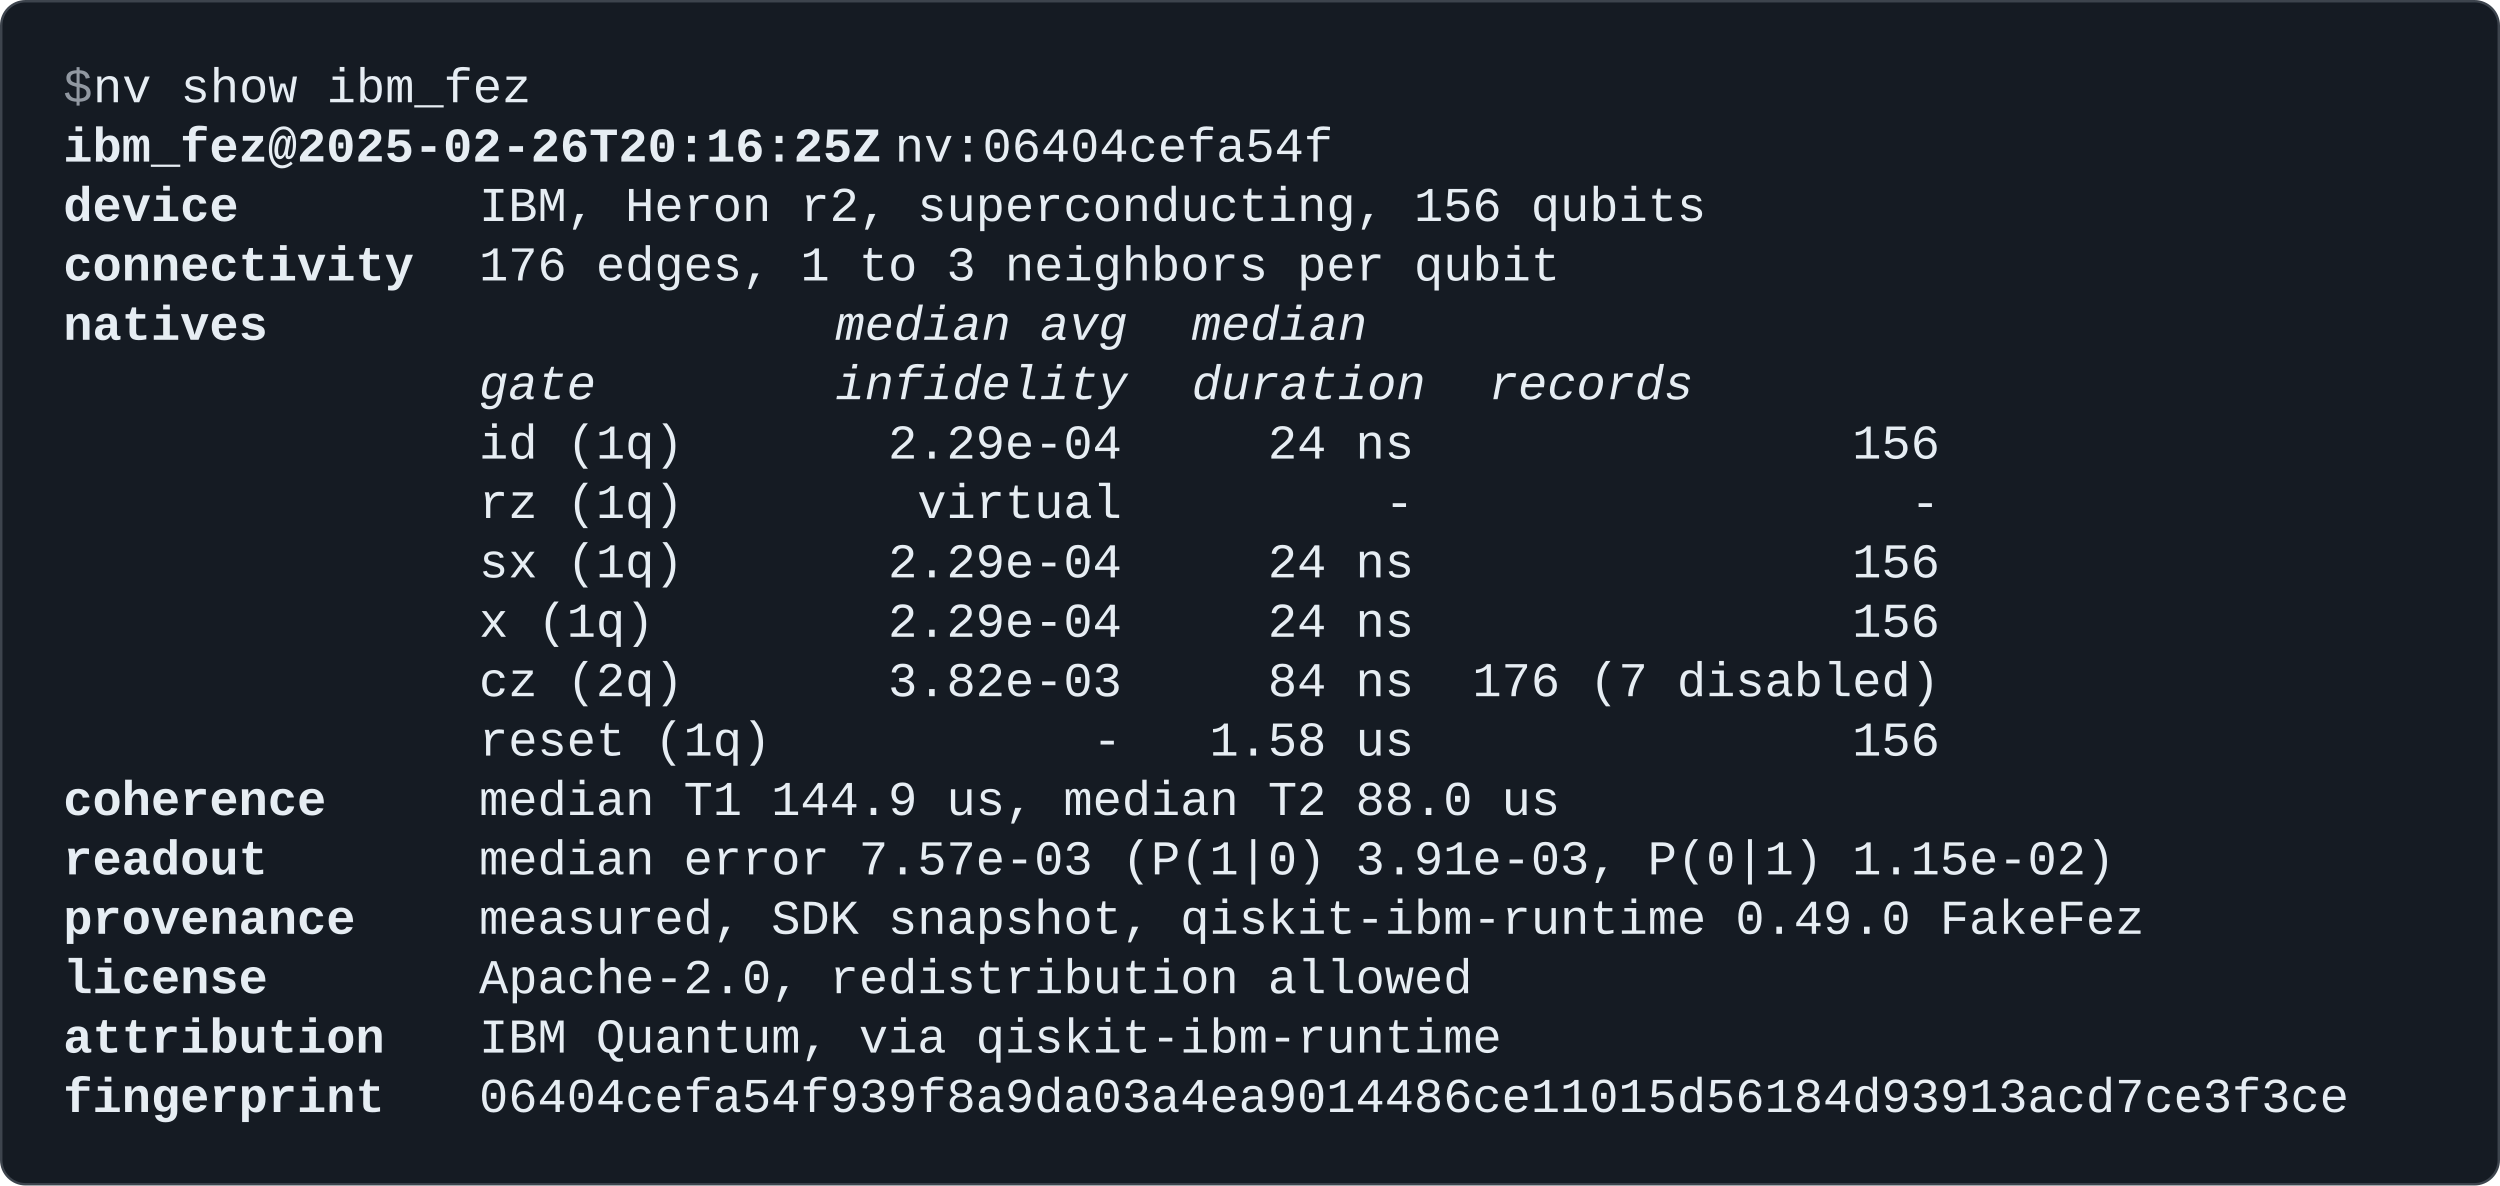
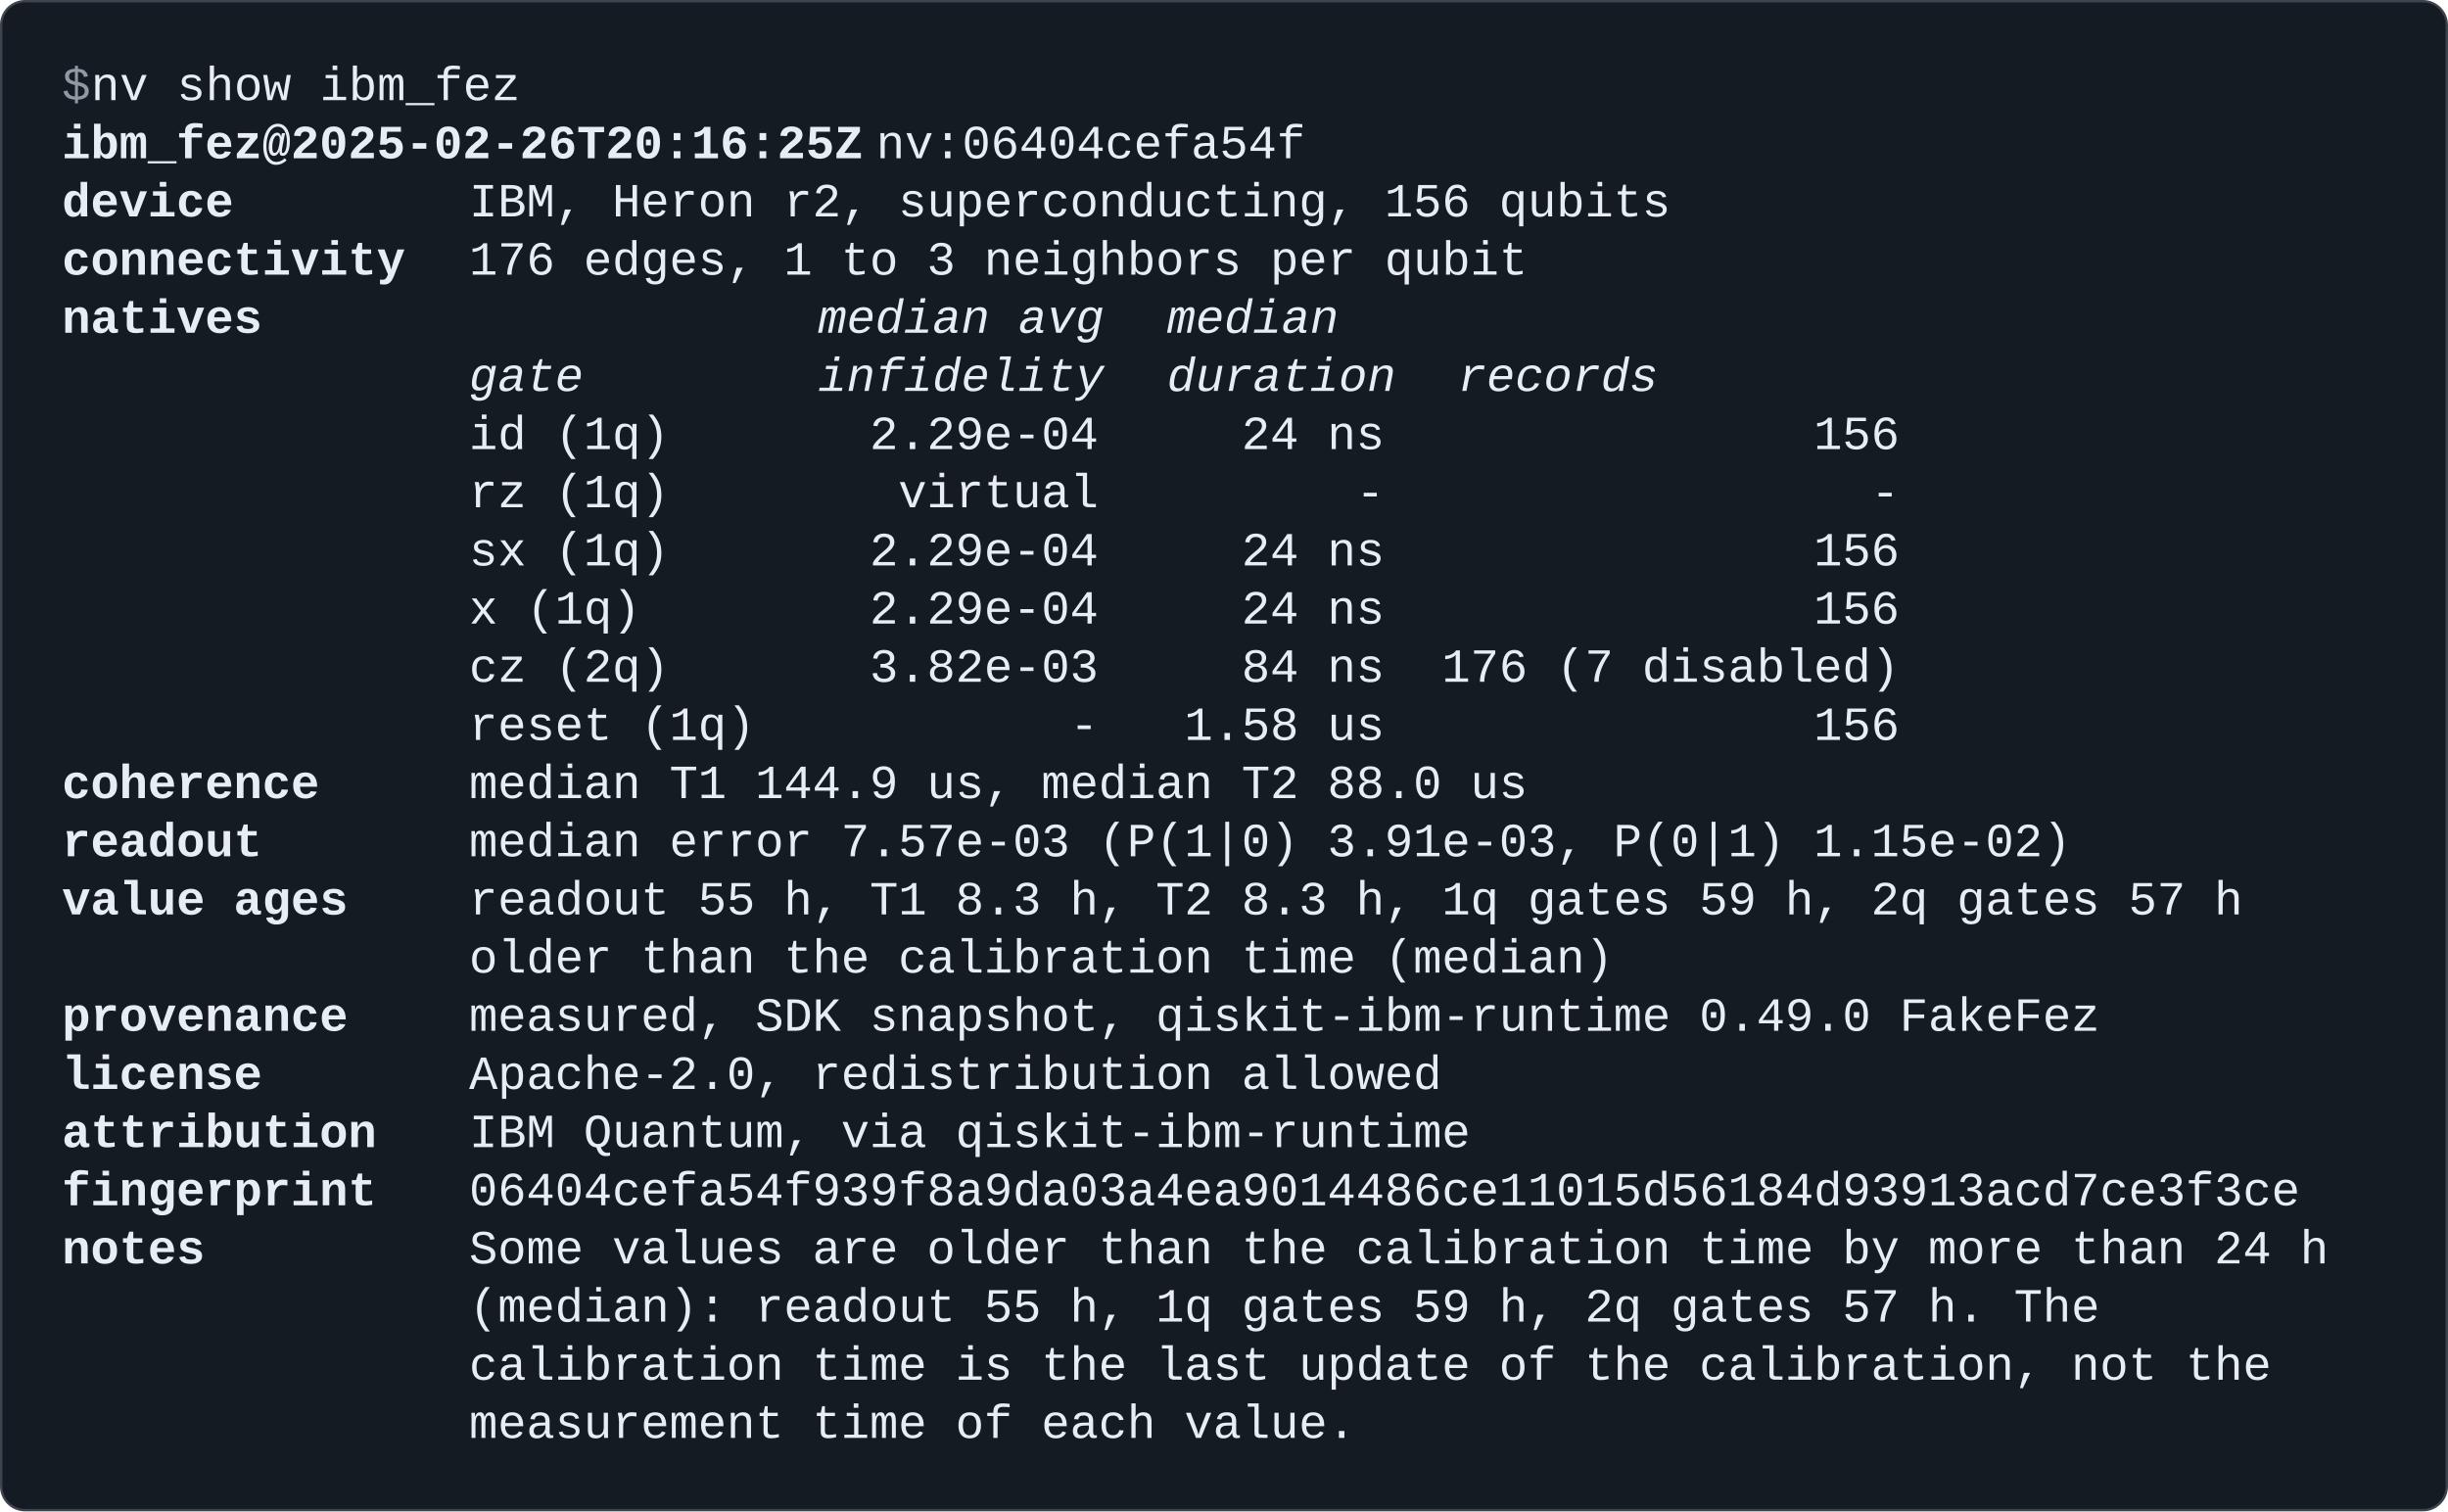
- <svg xmlns="http://www.w3.org/2000/svg" viewBox="0 0 1027 487" width="1027" height="487" role="img" aria-label="Output of nv show ibm_fez">
+ <svg xmlns="http://www.w3.org/2000/svg" viewBox="0 0 1027 634" width="1027" height="634" role="img" aria-label="Output of nv show ibm_fez">
  <style>
.nv-matrix { font-family: ui-monospace, SFMono-Regular, 'SF Mono', Menlo, Consolas, 'Liberation Mono', monospace; font-size: 20px; }
.nv-r1 { fill: #9198a1 }
.nv-r2 { fill: #e6edf3 }
.nv-r3 { fill: #e6edf3;font-weight: bold }
.nv-r4 { fill: #e6edf3;font-style: italic; }
</style>
  <defs>
    <clipPath id="nv-line-0">
      <rect x="0" y="1.5" width="976" height="24.65" />
    </clipPath>
    <clipPath id="nv-line-1">
      <rect x="0" y="25.9" width="976" height="24.65" />
    </clipPath>
    <clipPath id="nv-line-2">
      <rect x="0" y="50.3" width="976" height="24.65" />
    </clipPath>
    <clipPath id="nv-line-3">
      <rect x="0" y="74.7" width="976" height="24.65" />
    </clipPath>
    <clipPath id="nv-line-4">
      <rect x="0" y="99.1" width="976" height="24.65" />
    </clipPath>
    <clipPath id="nv-line-5">
      <rect x="0" y="123.5" width="976" height="24.65" />
    </clipPath>
    <clipPath id="nv-line-6">
      <rect x="0" y="147.9" width="976" height="24.65" />
    </clipPath>
    <clipPath id="nv-line-7">
      <rect x="0" y="172.3" width="976" height="24.65" />
    </clipPath>
    <clipPath id="nv-line-8">
      <rect x="0" y="196.7" width="976" height="24.65" />
    </clipPath>
    <clipPath id="nv-line-9">
      <rect x="0" y="221.1" width="976" height="24.65" />
    </clipPath>
    <clipPath id="nv-line-10">
      <rect x="0" y="245.5" width="976" height="24.65" />
    </clipPath>
    <clipPath id="nv-line-11">
      <rect x="0" y="269.9" width="976" height="24.65" />
    </clipPath>
    <clipPath id="nv-line-12">
      <rect x="0" y="294.3" width="976" height="24.65" />
    </clipPath>
    <clipPath id="nv-line-13">
      <rect x="0" y="318.7" width="976" height="24.65" />
    </clipPath>
    <clipPath id="nv-line-14">
      <rect x="0" y="343.1" width="976" height="24.65" />
    </clipPath>
    <clipPath id="nv-line-15">
      <rect x="0" y="367.5" width="976" height="24.65" />
    </clipPath>
    <clipPath id="nv-line-16">
      <rect x="0" y="391.9" width="976" height="24.65" />
    </clipPath>
+     <clipPath id="nv-line-17">
+       <rect x="0" y="416.3" width="976" height="24.65" />
+     </clipPath>
+     <clipPath id="nv-line-18">
+       <rect x="0" y="440.7" width="976" height="24.65" />
+     </clipPath>
+     <clipPath id="nv-line-19">
+       <rect x="0" y="465.1" width="976" height="24.65" />
+     </clipPath>
+     <clipPath id="nv-line-20">
+       <rect x="0" y="489.5" width="976" height="24.65" />
+     </clipPath>
+     <clipPath id="nv-line-21">
+       <rect x="0" y="513.9" width="976" height="24.65" />
+     </clipPath>
+     <clipPath id="nv-line-22">
+       <rect x="0" y="538.3" width="976" height="24.65" />
+     </clipPath>
  </defs>
-   <rect x="0.5" y="0.5" width="1026" height="486" rx="10" fill="#151b23" stroke="#3d444d" />
+   <rect x="0.5" y="0.5" width="1026" height="633" rx="10" fill="#151b23" stroke="#3d444d" />
  <g transform="translate(26 22)">
    <g class="nv-matrix">
      <text class="nv-r1" x="0" y="20" textLength="12.2" clip-path="url(#nv-line-0)">$</text>
      <text class="nv-r2" x="12.2" y="20" textLength="195.2" clip-path="url(#nv-line-0)"> nv show ibm_fez</text>
      <text class="nv-r2" x="976" y="20" textLength="12.2" clip-path="url(#nv-line-0)">
</text>
      <text class="nv-r3" x="0" y="44.4" textLength="341.6" clip-path="url(#nv-line-1)">ibm_fez@2025-02-26T20:16:25Z</text>
      <text class="nv-r2" x="341.6" y="44.4" textLength="207.4" clip-path="url(#nv-line-1)">  nv:06404cefa54f</text>
      <text class="nv-r2" x="976" y="44.4" textLength="12.2" clip-path="url(#nv-line-1)">
</text>
      <text class="nv-r3" x="0" y="68.8" textLength="146.4" clip-path="url(#nv-line-2)">device      </text>
      <text class="nv-r2" x="170.8" y="68.8" textLength="512.4" clip-path="url(#nv-line-2)">IBM, Heron r2, superconducting, 156 qubits</text>
      <text class="nv-r2" x="976" y="68.8" textLength="12.2" clip-path="url(#nv-line-2)">
</text>
      <text class="nv-r3" x="0" y="93.2" textLength="146.4" clip-path="url(#nv-line-3)">connectivity</text>
      <text class="nv-r2" x="170.8" y="93.2" textLength="451.4" clip-path="url(#nv-line-3)">176 edges, 1 to 3 neighbors per qubit</text>
      <text class="nv-r2" x="976" y="93.2" textLength="12.2" clip-path="url(#nv-line-3)">
</text>
      <text class="nv-r3" x="0" y="117.6" textLength="146.4" clip-path="url(#nv-line-4)">natives     </text>
      <text class="nv-r4" x="317.2" y="117.6" textLength="122" clip-path="url(#nv-line-4)">median avg</text>
      <text class="nv-r4" x="463.6" y="117.6" textLength="97.6" clip-path="url(#nv-line-4)">  median</text>
      <text class="nv-r2" x="976" y="117.6" textLength="12.2" clip-path="url(#nv-line-4)">
</text>
      <text class="nv-r4" x="170.8" y="142" textLength="122" clip-path="url(#nv-line-5)">gate      </text>
      <text class="nv-r4" x="317.2" y="142" textLength="122" clip-path="url(#nv-line-5)">infidelity</text>
      <text class="nv-r4" x="463.6" y="142" textLength="97.6" clip-path="url(#nv-line-5)">duration</text>
      <text class="nv-r4" x="585.6" y="142" textLength="195.2" clip-path="url(#nv-line-5)">         records</text>
      <text class="nv-r2" x="976" y="142" textLength="12.2" clip-path="url(#nv-line-5)">
</text>
      <text class="nv-r2" x="170.8" y="166.4" textLength="610" clip-path="url(#nv-line-6)">id (1q)       2.29e-04     24 ns               156</text>
      <text class="nv-r2" x="976" y="166.4" textLength="12.2" clip-path="url(#nv-line-6)">
</text>
      <text class="nv-r2" x="170.8" y="190.8" textLength="610" clip-path="url(#nv-line-7)">rz (1q)        virtual         -                 -</text>
      <text class="nv-r2" x="976" y="190.8" textLength="12.2" clip-path="url(#nv-line-7)">
</text>
      <text class="nv-r2" x="170.8" y="215.2" textLength="610" clip-path="url(#nv-line-8)">sx (1q)       2.29e-04     24 ns               156</text>
      <text class="nv-r2" x="976" y="215.2" textLength="12.2" clip-path="url(#nv-line-8)">
</text>
      <text class="nv-r2" x="170.8" y="239.6" textLength="610" clip-path="url(#nv-line-9)">x (1q)        2.29e-04     24 ns               156</text>
      <text class="nv-r2" x="976" y="239.6" textLength="12.2" clip-path="url(#nv-line-9)">
</text>
      <text class="nv-r2" x="170.8" y="264" textLength="610" clip-path="url(#nv-line-10)">cz (2q)       3.82e-03     84 ns  176 (7 disabled)</text>
      <text class="nv-r2" x="976" y="264" textLength="12.2" clip-path="url(#nv-line-10)">
</text>
      <text class="nv-r2" x="170.8" y="288.4" textLength="610" clip-path="url(#nv-line-11)">reset (1q)           -   1.58 us               156</text>
      <text class="nv-r2" x="976" y="288.4" textLength="12.2" clip-path="url(#nv-line-11)">
</text>
      <text class="nv-r3" x="0" y="312.8" textLength="146.4" clip-path="url(#nv-line-12)">coherence   </text>
      <text class="nv-r2" x="170.8" y="312.8" textLength="451.4" clip-path="url(#nv-line-12)">median T1 144.9 us, median T2 88.0 us</text>
      <text class="nv-r2" x="976" y="312.8" textLength="12.2" clip-path="url(#nv-line-12)">
</text>
      <text class="nv-r3" x="0" y="337.2" textLength="146.4" clip-path="url(#nv-line-13)">readout     </text>
      <text class="nv-r2" x="170.8" y="337.2" textLength="683.2" clip-path="url(#nv-line-13)">median error 7.57e-03 (P(1|0) 3.91e-03, P(0|1) 1.15e-02)</text>
      <text class="nv-r2" x="976" y="337.2" textLength="12.2" clip-path="url(#nv-line-13)">
</text>
-       <text class="nv-r3" x="0" y="361.6" textLength="146.4" clip-path="url(#nv-line-14)">provenance  </text>
-       <text class="nv-r2" x="170.8" y="361.6" textLength="695.4" clip-path="url(#nv-line-14)">measured, SDK snapshot, qiskit-ibm-runtime 0.49.0 FakeFez</text>
+       <text class="nv-r3" x="0" y="361.6" textLength="146.4" clip-path="url(#nv-line-14)">value ages  </text>
+       <text class="nv-r2" x="170.8" y="361.6" textLength="756.4" clip-path="url(#nv-line-14)">readout 55 h, T1 8.3 h, T2 8.3 h, 1q gates 59 h, 2q gates 57 h</text>
      <text class="nv-r2" x="976" y="361.6" textLength="12.2" clip-path="url(#nv-line-14)">
</text>
-       <text class="nv-r3" x="0" y="386" textLength="146.4" clip-path="url(#nv-line-15)">license     </text>
-       <text class="nv-r2" x="170.8" y="386" textLength="414.8" clip-path="url(#nv-line-15)">Apache-2.0, redistribution allowed</text>
+       <text class="nv-r2" x="170.8" y="386" textLength="488" clip-path="url(#nv-line-15)">older than the calibration time (median)</text>
      <text class="nv-r2" x="976" y="386" textLength="12.2" clip-path="url(#nv-line-15)">
</text>
-       <text class="nv-r3" x="0" y="410.4" textLength="146.4" clip-path="url(#nv-line-16)">attribution </text>
-       <text class="nv-r2" x="170.8" y="410.4" textLength="427" clip-path="url(#nv-line-16)">IBM Quantum, via qiskit-ibm-runtime</text>
+       <text class="nv-r3" x="0" y="410.4" textLength="146.4" clip-path="url(#nv-line-16)">provenance  </text>
+       <text class="nv-r2" x="170.8" y="410.4" textLength="695.4" clip-path="url(#nv-line-16)">measured, SDK snapshot, qiskit-ibm-runtime 0.49.0 FakeFez</text>
      <text class="nv-r2" x="976" y="410.4" textLength="12.2" clip-path="url(#nv-line-16)">
</text>
-       <text class="nv-r3" x="0" y="434.8" textLength="146.4" clip-path="url(#nv-line-17)">fingerprint </text>
-       <text class="nv-r2" x="170.8" y="434.8" textLength="780.8" clip-path="url(#nv-line-17)">06404cefa54f939f8a9da03a4ea9014486ce11015d56184d93913acd7ce3f3ce</text>
+       <text class="nv-r3" x="0" y="434.8" textLength="146.4" clip-path="url(#nv-line-17)">license     </text>
+       <text class="nv-r2" x="170.8" y="434.8" textLength="414.8" clip-path="url(#nv-line-17)">Apache-2.0, redistribution allowed</text>
      <text class="nv-r2" x="976" y="434.8" textLength="12.2" clip-path="url(#nv-line-17)">
+ </text>
+       <text class="nv-r3" x="0" y="459.2" textLength="146.4" clip-path="url(#nv-line-18)">attribution </text>
+       <text class="nv-r2" x="170.8" y="459.2" textLength="427" clip-path="url(#nv-line-18)">IBM Quantum, via qiskit-ibm-runtime</text>
+       <text class="nv-r2" x="976" y="459.2" textLength="12.2" clip-path="url(#nv-line-18)">
+ </text>
+       <text class="nv-r3" x="0" y="483.6" textLength="146.4" clip-path="url(#nv-line-19)">fingerprint </text>
+       <text class="nv-r2" x="170.8" y="483.6" textLength="780.8" clip-path="url(#nv-line-19)">06404cefa54f939f8a9da03a4ea9014486ce11015d56184d93913acd7ce3f3ce</text>
+       <text class="nv-r2" x="976" y="483.6" textLength="12.2" clip-path="url(#nv-line-19)">
+ </text>
+       <text class="nv-r3" x="0" y="508" textLength="146.4" clip-path="url(#nv-line-20)">notes       </text>
+       <text class="nv-r2" x="170.8" y="508" textLength="793" clip-path="url(#nv-line-20)">Some values are older than the calibration time by more than 24 h</text>
+       <text class="nv-r2" x="976" y="508" textLength="12.2" clip-path="url(#nv-line-20)">
+ </text>
+       <text class="nv-r2" x="170.8" y="532.4" textLength="695.4" clip-path="url(#nv-line-21)">(median): readout 55 h, 1q gates 59 h, 2q gates 57 h. The</text>
+       <text class="nv-r2" x="976" y="532.4" textLength="12.2" clip-path="url(#nv-line-21)">
+ </text>
+       <text class="nv-r2" x="170.8" y="556.8" textLength="768.6" clip-path="url(#nv-line-22)">calibration time is the last update of the calibration, not the</text>
+       <text class="nv-r2" x="976" y="556.8" textLength="12.2" clip-path="url(#nv-line-22)">
+ </text>
+       <text class="nv-r2" x="170.8" y="581.2" textLength="378.2" clip-path="url(#nv-line-23)">measurement time of each value.</text>
+       <text class="nv-r2" x="976" y="581.2" textLength="12.2" clip-path="url(#nv-line-23)">
</text>
    </g>
  </g>
</svg>
